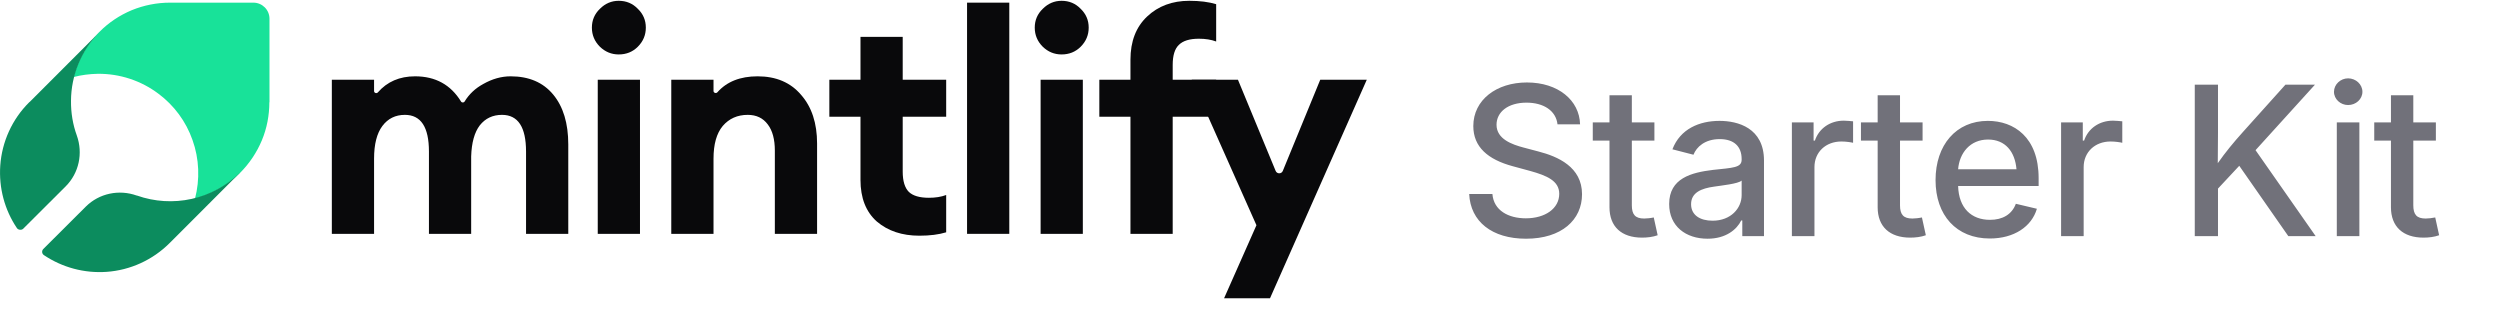
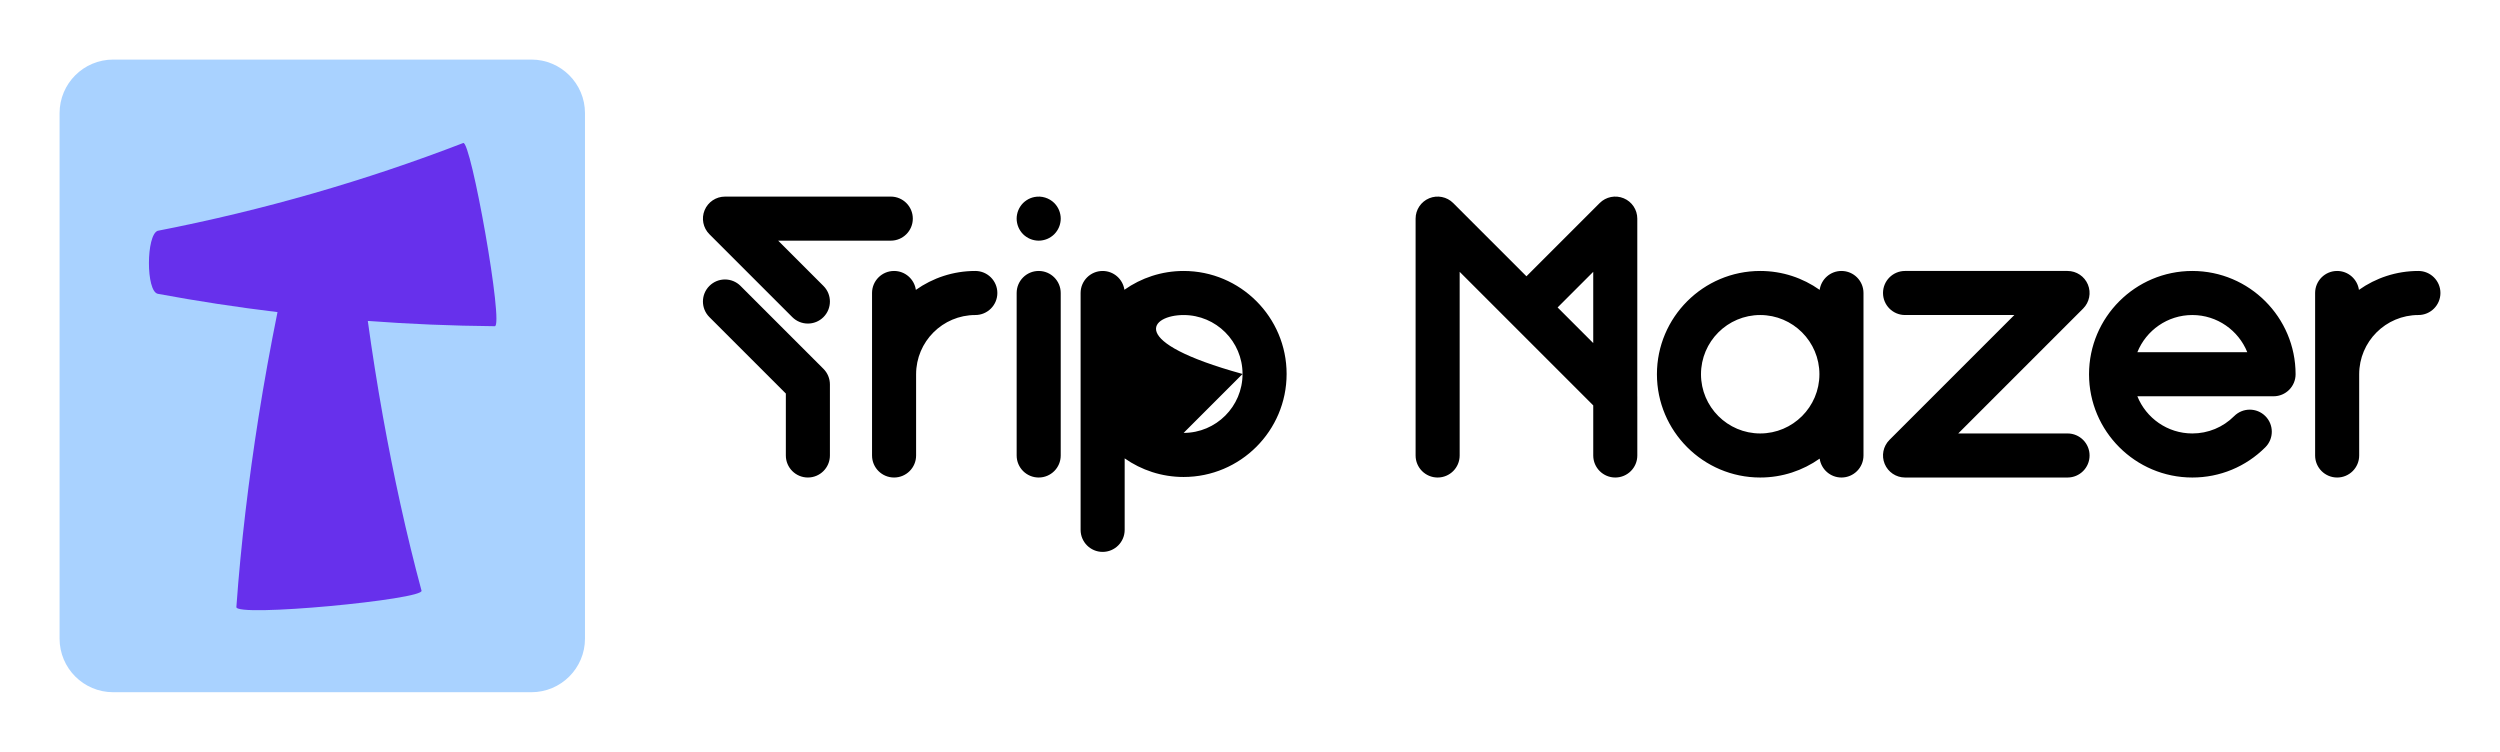
- <svg xmlns="http://www.w3.org/2000/svg" width="180" height="23" viewBox="0 0 180 23" fill="none">
-   <path d="M91.44 21.476H88.133L90.464 16.216L85.802 5.74H89.132L91.847 12.307C91.943 12.536 92.268 12.536 92.362 12.306L95.058 5.74H98.409L91.44 21.476Z" fill="#09090B" />
-   <path d="M81.393 16.837V8.403H79.152V5.74H81.393V4.297C81.393 2.98 81.792 1.944 82.592 1.19C83.391 0.435 84.404 0.058 85.633 0.058C86.387 0.058 87.031 0.139 87.564 0.302V2.988C87.208 2.854 86.794 2.788 86.32 2.788C85.655 2.788 85.174 2.936 84.878 3.232C84.582 3.513 84.434 3.994 84.434 4.674V5.74H87.564V8.403H84.434V16.837H81.393Z" fill="#09090B" />
-   <path d="M76.433 3.92C75.915 3.92 75.463 3.735 75.079 3.365C74.694 2.98 74.502 2.521 74.502 1.989C74.502 1.456 74.694 1.005 75.079 0.635C75.463 0.25 75.915 0.058 76.433 0.058C76.98 0.058 77.438 0.25 77.809 0.635C78.193 1.005 78.386 1.456 78.386 1.989C78.386 2.521 78.193 2.98 77.809 3.365C77.438 3.735 76.98 3.92 76.433 3.92ZM74.924 16.837V5.74H77.964V16.837H74.924Z" fill="#09090B" />
-   <path d="M69.628 16.837V0.191H72.669V16.837H69.628Z" fill="#09090B" />
-   <path d="M66.194 16.97C64.951 16.97 63.93 16.63 63.131 15.949C62.347 15.254 61.955 14.255 61.955 12.953V8.403H59.713V5.74H61.955V2.655H64.995V5.74H68.125V8.403H64.995V12.354C64.995 13.034 65.143 13.523 65.439 13.819C65.735 14.1 66.216 14.24 66.882 14.24C67.355 14.24 67.769 14.174 68.125 14.04V16.726C67.592 16.889 66.948 16.97 66.194 16.97Z" fill="#09090B" />
-   <path d="M48.332 16.837V5.74H51.373V6.551C51.373 6.688 51.559 6.748 51.65 6.646C52.328 5.879 53.293 5.495 54.546 5.495C55.878 5.495 56.921 5.939 57.676 6.827C58.445 7.7 58.83 8.869 58.83 10.334V16.837H55.789V10.844C55.789 10.03 55.619 9.402 55.279 8.958C54.939 8.499 54.458 8.27 53.836 8.27C53.096 8.27 52.497 8.536 52.038 9.069C51.594 9.601 51.373 10.386 51.373 11.421V16.837H48.332Z" fill="#09090B" />
-   <path d="M44.547 3.92C44.029 3.92 43.578 3.735 43.193 3.365C42.809 2.98 42.616 2.521 42.616 1.989C42.616 1.456 42.809 1.005 43.193 0.635C43.578 0.25 44.029 0.058 44.547 0.058C45.095 0.058 45.553 0.25 45.923 0.635C46.308 1.005 46.5 1.456 46.5 1.989C46.5 2.521 46.308 2.98 45.923 3.365C45.553 3.735 45.095 3.92 44.547 3.92ZM43.038 16.837V5.74H46.079V16.837H43.038Z" fill="#09090B" />
-   <path d="M37.875 16.837V10.911C37.875 9.15 37.298 8.27 36.144 8.27C35.478 8.27 34.945 8.521 34.546 9.024C34.161 9.527 33.954 10.275 33.924 11.266V16.837H30.884V10.911C30.884 9.15 30.306 8.27 29.152 8.27C28.472 8.27 27.932 8.536 27.532 9.069C27.133 9.601 26.933 10.386 26.933 11.421V16.837H23.892V5.74H26.933V6.559C26.933 6.695 27.116 6.755 27.206 6.652C27.878 5.881 28.771 5.495 29.885 5.495C31.349 5.495 32.452 6.1 33.193 7.309C33.252 7.404 33.395 7.403 33.454 7.307C33.774 6.78 34.219 6.361 34.79 6.05C35.441 5.68 36.099 5.495 36.765 5.495C38.082 5.495 39.103 5.932 39.828 6.805C40.553 7.678 40.916 8.876 40.916 10.4V16.837H37.875Z" fill="#09090B" />
-   <path d="M19.403 7.362V1.35C19.403 0.705 18.879 0.191 18.244 0.191H12.235C11.291 0.191 10.357 0.378 9.487 0.733C8.618 1.098 7.824 1.621 7.16 2.295L7.114 2.341C6.235 3.23 5.609 4.333 5.291 5.548C5.861 5.399 6.45 5.324 7.039 5.314C8.609 5.296 10.151 5.801 11.403 6.745C12.534 7.586 13.394 8.746 13.861 10.083C14.347 11.438 14.403 12.916 14.039 14.309C15.244 13.991 16.356 13.364 17.244 12.486L17.291 12.439C17.954 11.775 18.487 10.98 18.851 10.111C19.216 9.241 19.393 8.306 19.393 7.362H19.403Z" fill="#18E299" />
-   <path d="M5.112 7.26C5.121 5.416 5.857 3.646 7.151 2.324L2.151 7.326C2.133 7.344 2.114 7.354 2.095 7.372C0.876 8.583 0.14 10.204 0.019 11.918C-0.092 13.52 0.327 15.103 1.22 16.426C1.306 16.552 1.537 16.593 1.667 16.472L4.73 13.417C5.689 12.458 5.987 11.033 5.531 9.757C5.242 8.965 5.103 8.117 5.112 7.26Z" fill="#0C8C5E" />
-   <path d="M17.262 12.44C16.303 13.38 15.102 14.032 13.799 14.321C12.486 14.61 11.127 14.526 9.861 14.079C9.861 14.079 9.851 14.079 9.842 14.079C8.567 13.622 7.142 13.921 6.183 14.871L3.12 17.926C2.99 18.056 3.009 18.27 3.167 18.373C4.489 19.258 6.072 19.686 7.673 19.574C9.386 19.453 10.997 18.717 12.216 17.497L12.263 17.451L17.262 12.449V12.44Z" fill="#0C8C5E" />
-   <text x="105" y="17" font-family="Inter, ui-sans-serif, system-ui, -apple-system, sans-serif" font-size="15" font-weight="500" fill="#71717A" letter-spacing="-0.01em">Starter Kit</text>
+ <svg xmlns="http://www.w3.org/2000/svg" version="1.1" width="3150.125" height="947.289" viewBox="0 0 3150.125 947.289">
+   <g transform="scale(7.506255) translate(10, 10)">
+     <defs id="SvgjsDefs2679" />
+     <g id="SvgjsG2680" featureKey="symbolContainer" transform="matrix(0.9,0,0,0.9,0,0)" fill="#a9d2ff">
+       <rect width="98" height="118" rx="10" ry="10" />
+     </g>
+     <g id="SvgjsG2681" featureKey="monogramFeature-0" transform="matrix(1.852049,0,0,1.852049,9.44581,-18.39405)" fill="#6730ec">
+       <path d="M31.479 17.499 c0.676 -0.434 3.746 16.766 2.856 16.6 c-3.857 -0.034 -7.693 -0.194 -11.497 -0.476 c0.4 2.901 0.857 5.788 1.37 8.656 c0.965 5.355 2.116 10.657 3.496 15.781 c0.384 0.802 -17.009 2.461 -16.778 1.478 c0.421 -5.837 1.118 -11.538 2.005 -17.185 c0.507 -3.198 1.083 -6.374 1.722 -9.532 c-3.652 -0.442 -7.271 -0.993 -10.849 -1.658 c-1.084 -0.222 -1.058 -5.336 -0.009 -5.712 c9.586 -1.87 18.858 -4.549 27.683 -7.953 z" />
+     </g>
+     <g id="SvgjsG2682" featureKey="nameFeature-0" transform="matrix(1.68422,0,0,1.68422,105.3055,2.791086)" fill="#000">
+       <path d="M20.322 12 c1.213 0 2.196 0.983 2.196 2.196 s-0.983 2.196 -2.196 2.196 l-11.224 0 l4.514 4.514 c0.858 0.858 0.858 2.248 0 3.106 c-0.429 0.429 -0.991 0.643 -1.553 0.643 c-0.562 0 -1.124 -0.214 -1.553 -0.643 l-8.263 -8.263 c-0.628 -0.628 -0.816 -1.573 -0.476 -2.393 s1.141 -1.355 2.029 -1.355 l16.525 0 z M5.349 20.906 l8.263 8.262 c0.412 0.412 0.643 0.97 0.643 1.553 l0 7.082 c0 1.213 -0.983 2.196 -2.196 2.196 s-2.196 -0.983 -2.196 -2.196 l0 -6.173 l-7.62 -7.62 c-0.858 -0.858 -0.858 -2.248 0 -3.106 c0.858 -0.858 2.248 -0.858 3.106 0 z M28.748 19.412 c1.213 0 2.196 0.983 2.196 2.196 s-0.983 2.196 -2.196 2.196 c-3.254 0 -5.902 2.648 -5.902 5.902 l0 8.098 c0 1.213 -0.983 2.196 -2.196 2.196 s-2.196 -0.983 -2.196 -2.196 l0 -16.196 c0 -1.213 0.983 -2.196 2.196 -2.196 c1.107 0 2.02 0.82 2.172 1.885 c1.677 -1.186 3.721 -1.885 5.926 -1.885 z M35.064 19.412 c1.213 0 2.196 0.983 2.196 2.196 l0 16.196 c0 1.213 -0.983 2.196 -2.196 2.196 s-2.196 -0.983 -2.196 -2.196 l0 -16.196 c0 -1.213 0.983 -2.196 2.196 -2.196 z M33.035 15.036 c-0.055 -0.132 -0.096 -0.272 -0.124 -0.412 c-0.03 -0.14 -0.044 -0.286 -0.044 -0.428 s0.014 -0.288 0.044 -0.428 c0.027 -0.14 0.069 -0.28 0.124 -0.412 s0.124 -0.261 0.203 -0.379 c0.08 -0.121 0.17 -0.233 0.272 -0.335 s0.214 -0.192 0.335 -0.272 c0.118 -0.08 0.247 -0.148 0.379 -0.203 s0.272 -0.096 0.412 -0.124 c0.714 -0.146 1.471 0.091 1.982 0.598 c0.099 0.102 0.192 0.214 0.272 0.335 c0.08 0.118 0.148 0.247 0.203 0.379 s0.096 0.272 0.124 0.412 c0.03 0.14 0.044 0.286 0.044 0.428 s-0.014 0.288 -0.044 0.428 c-0.027 0.14 -0.069 0.28 -0.124 0.412 s-0.124 0.261 -0.203 0.379 c-0.08 0.121 -0.173 0.233 -0.272 0.335 c-0.102 0.102 -0.214 0.192 -0.335 0.272 c-0.118 0.08 -0.247 0.148 -0.379 0.203 s-0.272 0.096 -0.412 0.124 c-0.14 0.03 -0.286 0.044 -0.428 0.044 s-0.288 -0.014 -0.428 -0.044 c-0.14 -0.027 -0.28 -0.069 -0.412 -0.124 s-0.261 -0.124 -0.379 -0.203 c-0.121 -0.08 -0.233 -0.17 -0.335 -0.272 s-0.192 -0.214 -0.272 -0.335 c-0.08 -0.118 -0.148 -0.247 -0.203 -0.379 z M49.509 19.412 c5.661 0 10.266 4.606 10.266 10.267 s-4.606 10.267 -10.267 10.267 c-2.184 0 -4.209 -0.688 -5.874 -1.854 l0 7.125 c0 1.213 -0.983 2.196 -2.196 2.196 s-2.196 -0.983 -2.196 -2.196 l0 -23.608 c0 -1.213 0.983 -2.196 2.196 -2.196 c1.103 0 2.013 0.814 2.17 1.873 c1.671 -1.178 3.706 -1.873 5.901 -1.873 z M49.509 35.553 c3.239 0 5.874 -2.635 5.874 -5.874 s-2.635 -5.874 -5.874 -5.874 s-5.874 2.635 5.874 5.874 z M94.728 31.901 c0 0.001 0 0.001 0.001 0.002 l0 5.901 c0 1.213 -0.983 2.196 -2.196 2.196 s-2.196 -0.983 -2.196 -2.196 l0 -4.992 l-13.314 -13.314 l0 18.306 c0 1.213 -0.983 2.196 -2.196 2.196 s-2.196 -0.983 -2.196 -2.196 l0 -23.608 c0 -0.888 0.535 -1.689 1.355 -2.029 c0.821 -0.34 1.765 -0.152 2.393 0.476 l7.3 7.3 l7.3 -7.3 c0.628 -0.628 1.573 -0.816 2.393 -0.476 c0.821 0.34 1.355 1.141 1.355 2.029 l0 17.705 z M86.785 23.049 l3.551 3.551 l0 -7.102 z M115.076 19.412 c1.213 0 2.196 0.983 2.196 2.196 l0 16.196 c0 1.213 -0.983 2.196 -2.196 2.196 c-1.107 0 -2.02 -0.82 -2.172 -1.885 c-1.677 1.186 -3.721 1.885 -5.926 1.885 c-5.676 0 -10.294 -4.618 -10.294 -10.294 s4.618 -10.294 10.294 -10.294 c2.205 0 4.249 0.699 5.926 1.885 c0.152 -1.065 1.065 -1.885 2.172 -1.885 z M106.978 35.608 c3.254 0 5.902 -2.648 5.902 -5.902 s-2.648 -5.902 -5.902 -5.902 s-5.902 2.648 -5.902 5.902 s2.648 5.902 5.902 5.902 z M137.61 35.608 c1.213 0 2.196 0.983 2.196 2.196 s-0.983 2.196 -2.196 2.196 l-16.196 0 c-0.888 0 -1.688 -0.535 -2.029 -1.356 s-0.152 -1.765 0.476 -2.393 l12.447 -12.447 l-10.894 0 c-1.213 0 -2.196 -0.983 -2.196 -2.196 s0.983 -2.196 2.196 -2.196 l16.196 0 c0.888 0 1.688 0.535 2.029 1.356 s0.152 1.765 -0.476 2.393 l-12.447 12.447 l10.894 0 z M150.046 19.412 c5.676 0 10.294 4.618 10.294 10.294 c0 1.213 -0.983 2.196 -2.196 2.196 l-13.576 0 c0.873 2.17 2.999 3.706 5.478 3.706 c1.577 0 3.059 -0.614 4.173 -1.729 c0.858 -0.858 2.248 -0.857 3.106 0 c0.858 0.858 0.858 2.248 0 3.106 c-1.945 1.944 -4.53 3.015 -7.279 3.015 c-5.676 0 -10.294 -4.618 -10.294 -10.294 s4.618 -10.294 10.294 -10.294 z M144.568 27.51 l10.957 0 c-0.873 -2.17 -2.999 -3.706 -5.478 -3.706 s-4.606 1.536 -5.478 3.706 z M172.58 19.412 c1.213 0 2.196 0.983 2.196 2.196 s-0.983 2.196 -2.196 2.196 c-3.254 0 -5.902 2.648 -5.902 5.902 l0 8.098 c0 1.213 -0.983 2.196 -2.196 2.196 s-2.196 -0.983 -2.196 -2.196 l0 -16.196 c0 -1.213 0.983 -2.196 2.196 -2.196 c1.107 0 2.02 0.82 2.172 1.885 c1.677 -1.186 3.721 -1.885 5.926 -1.885 z" />
+     </g>
+   </g>
</svg>
